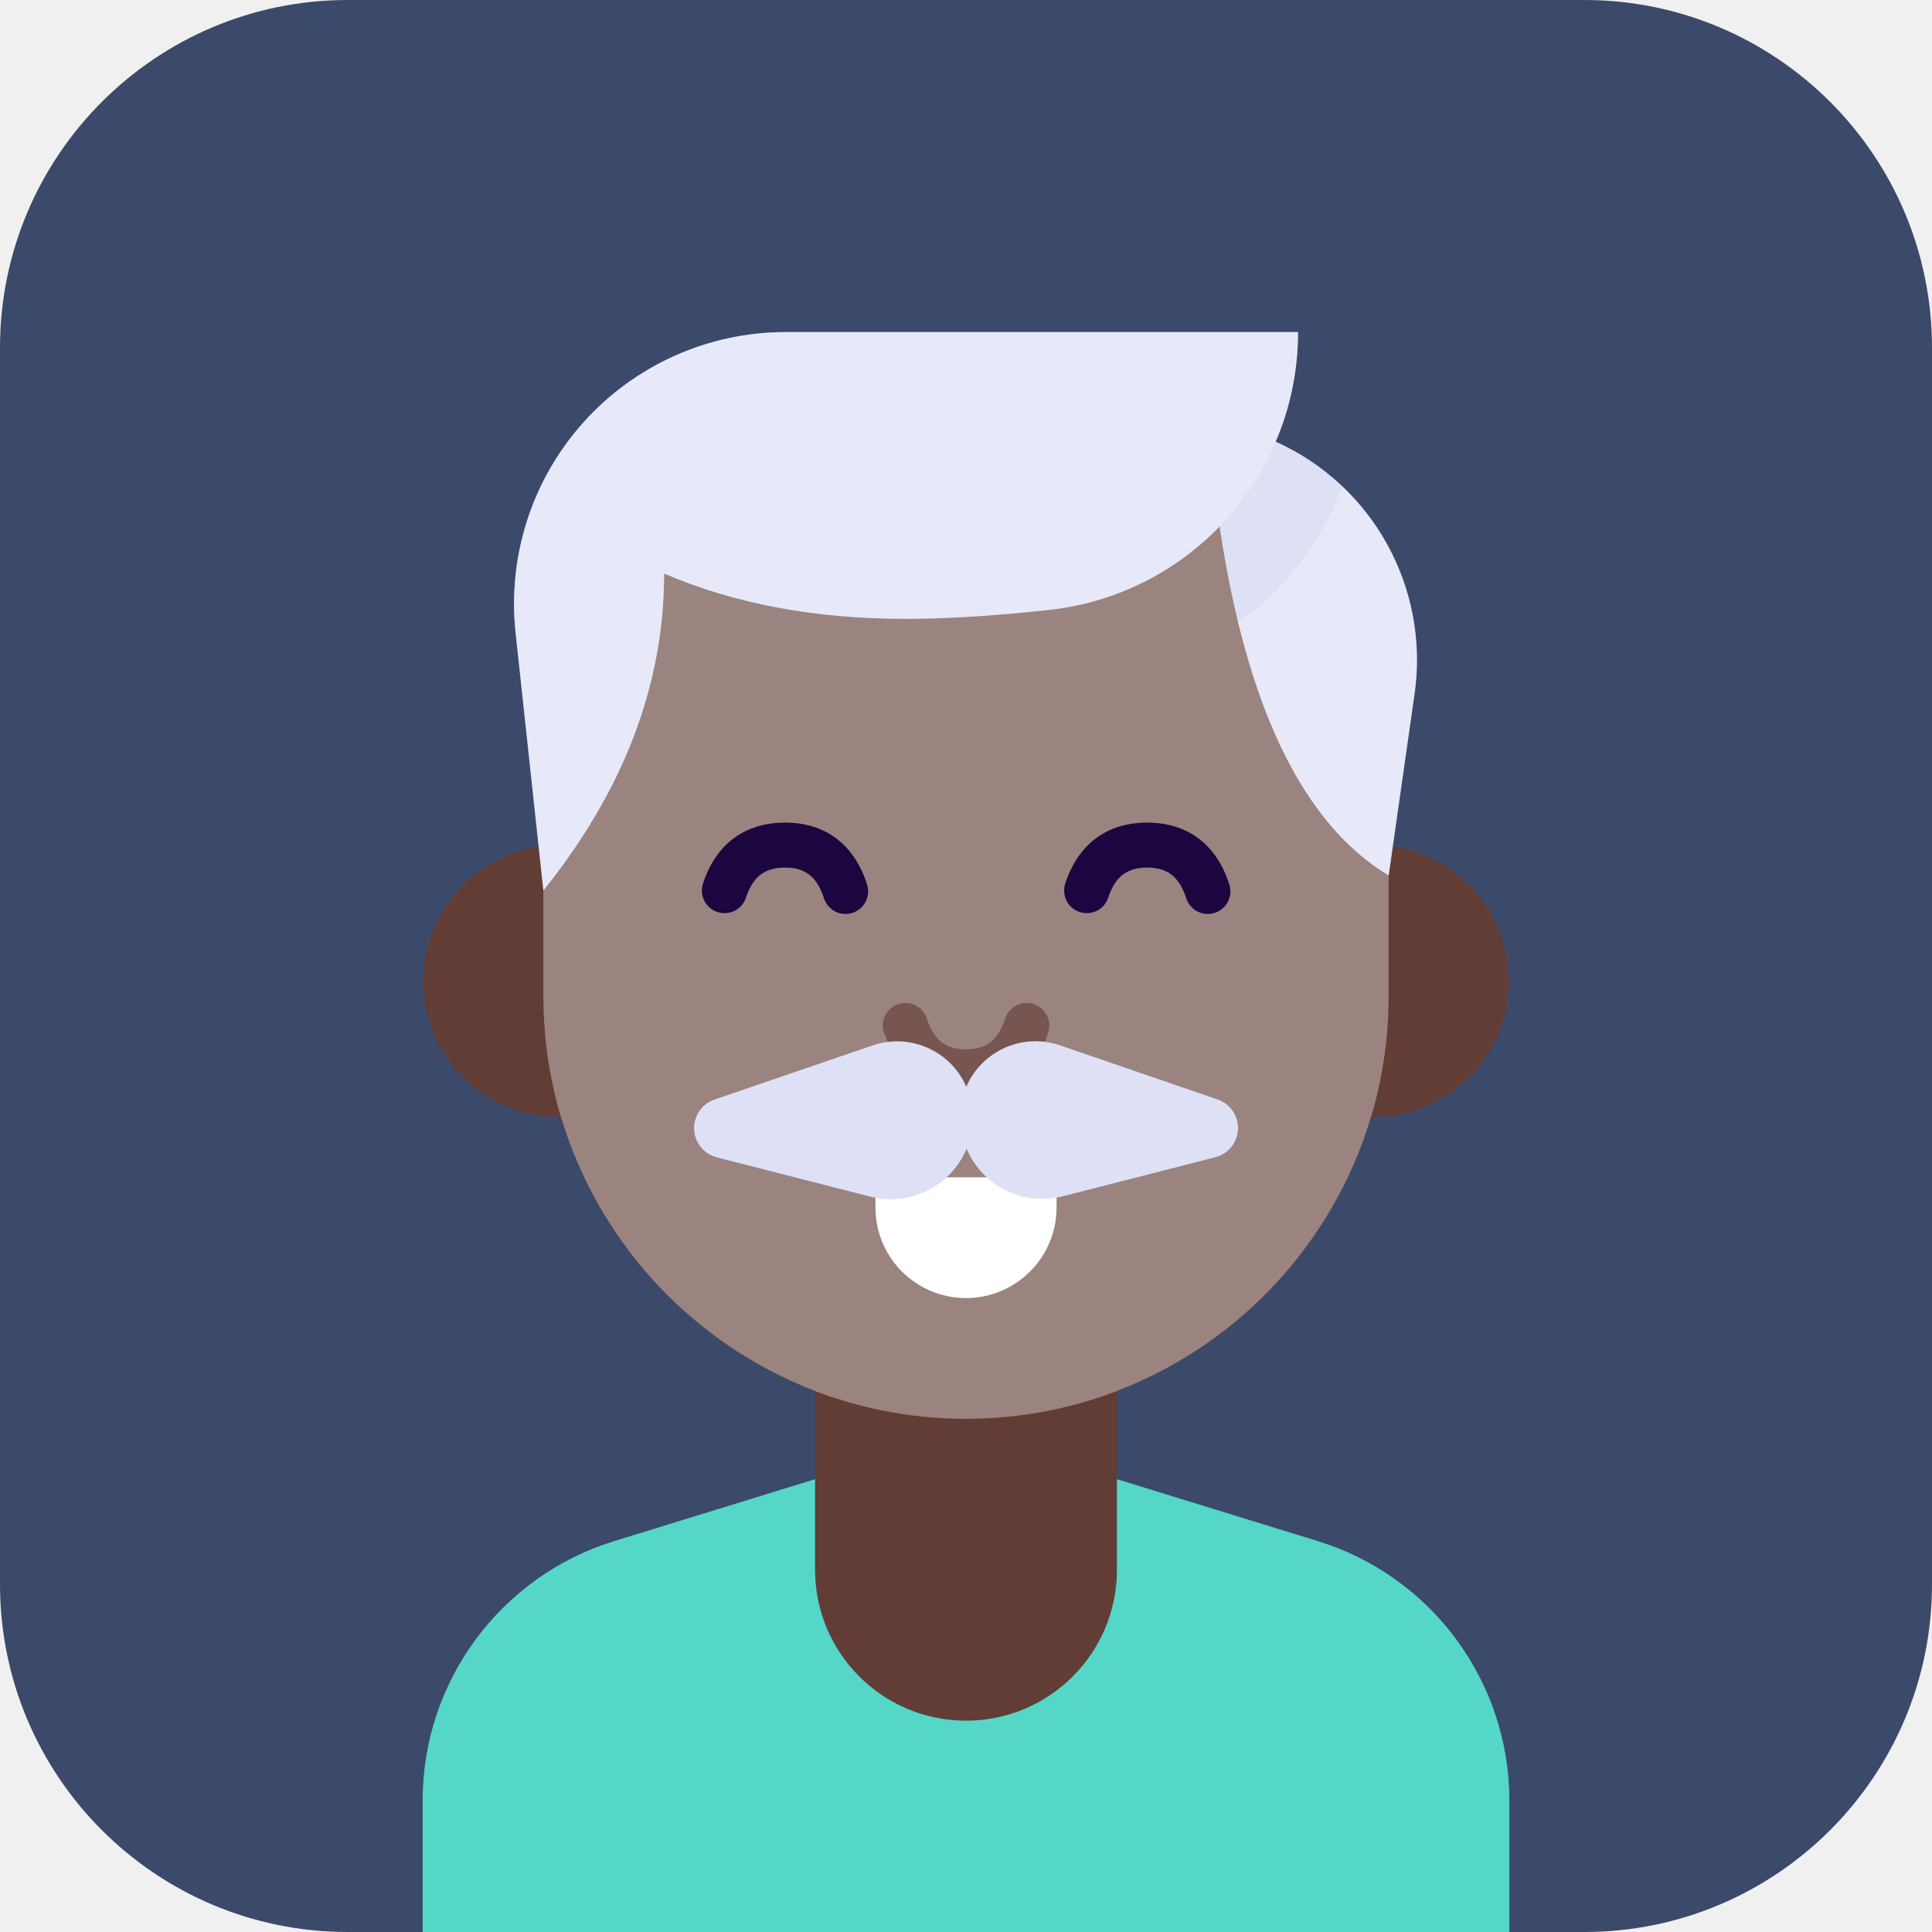
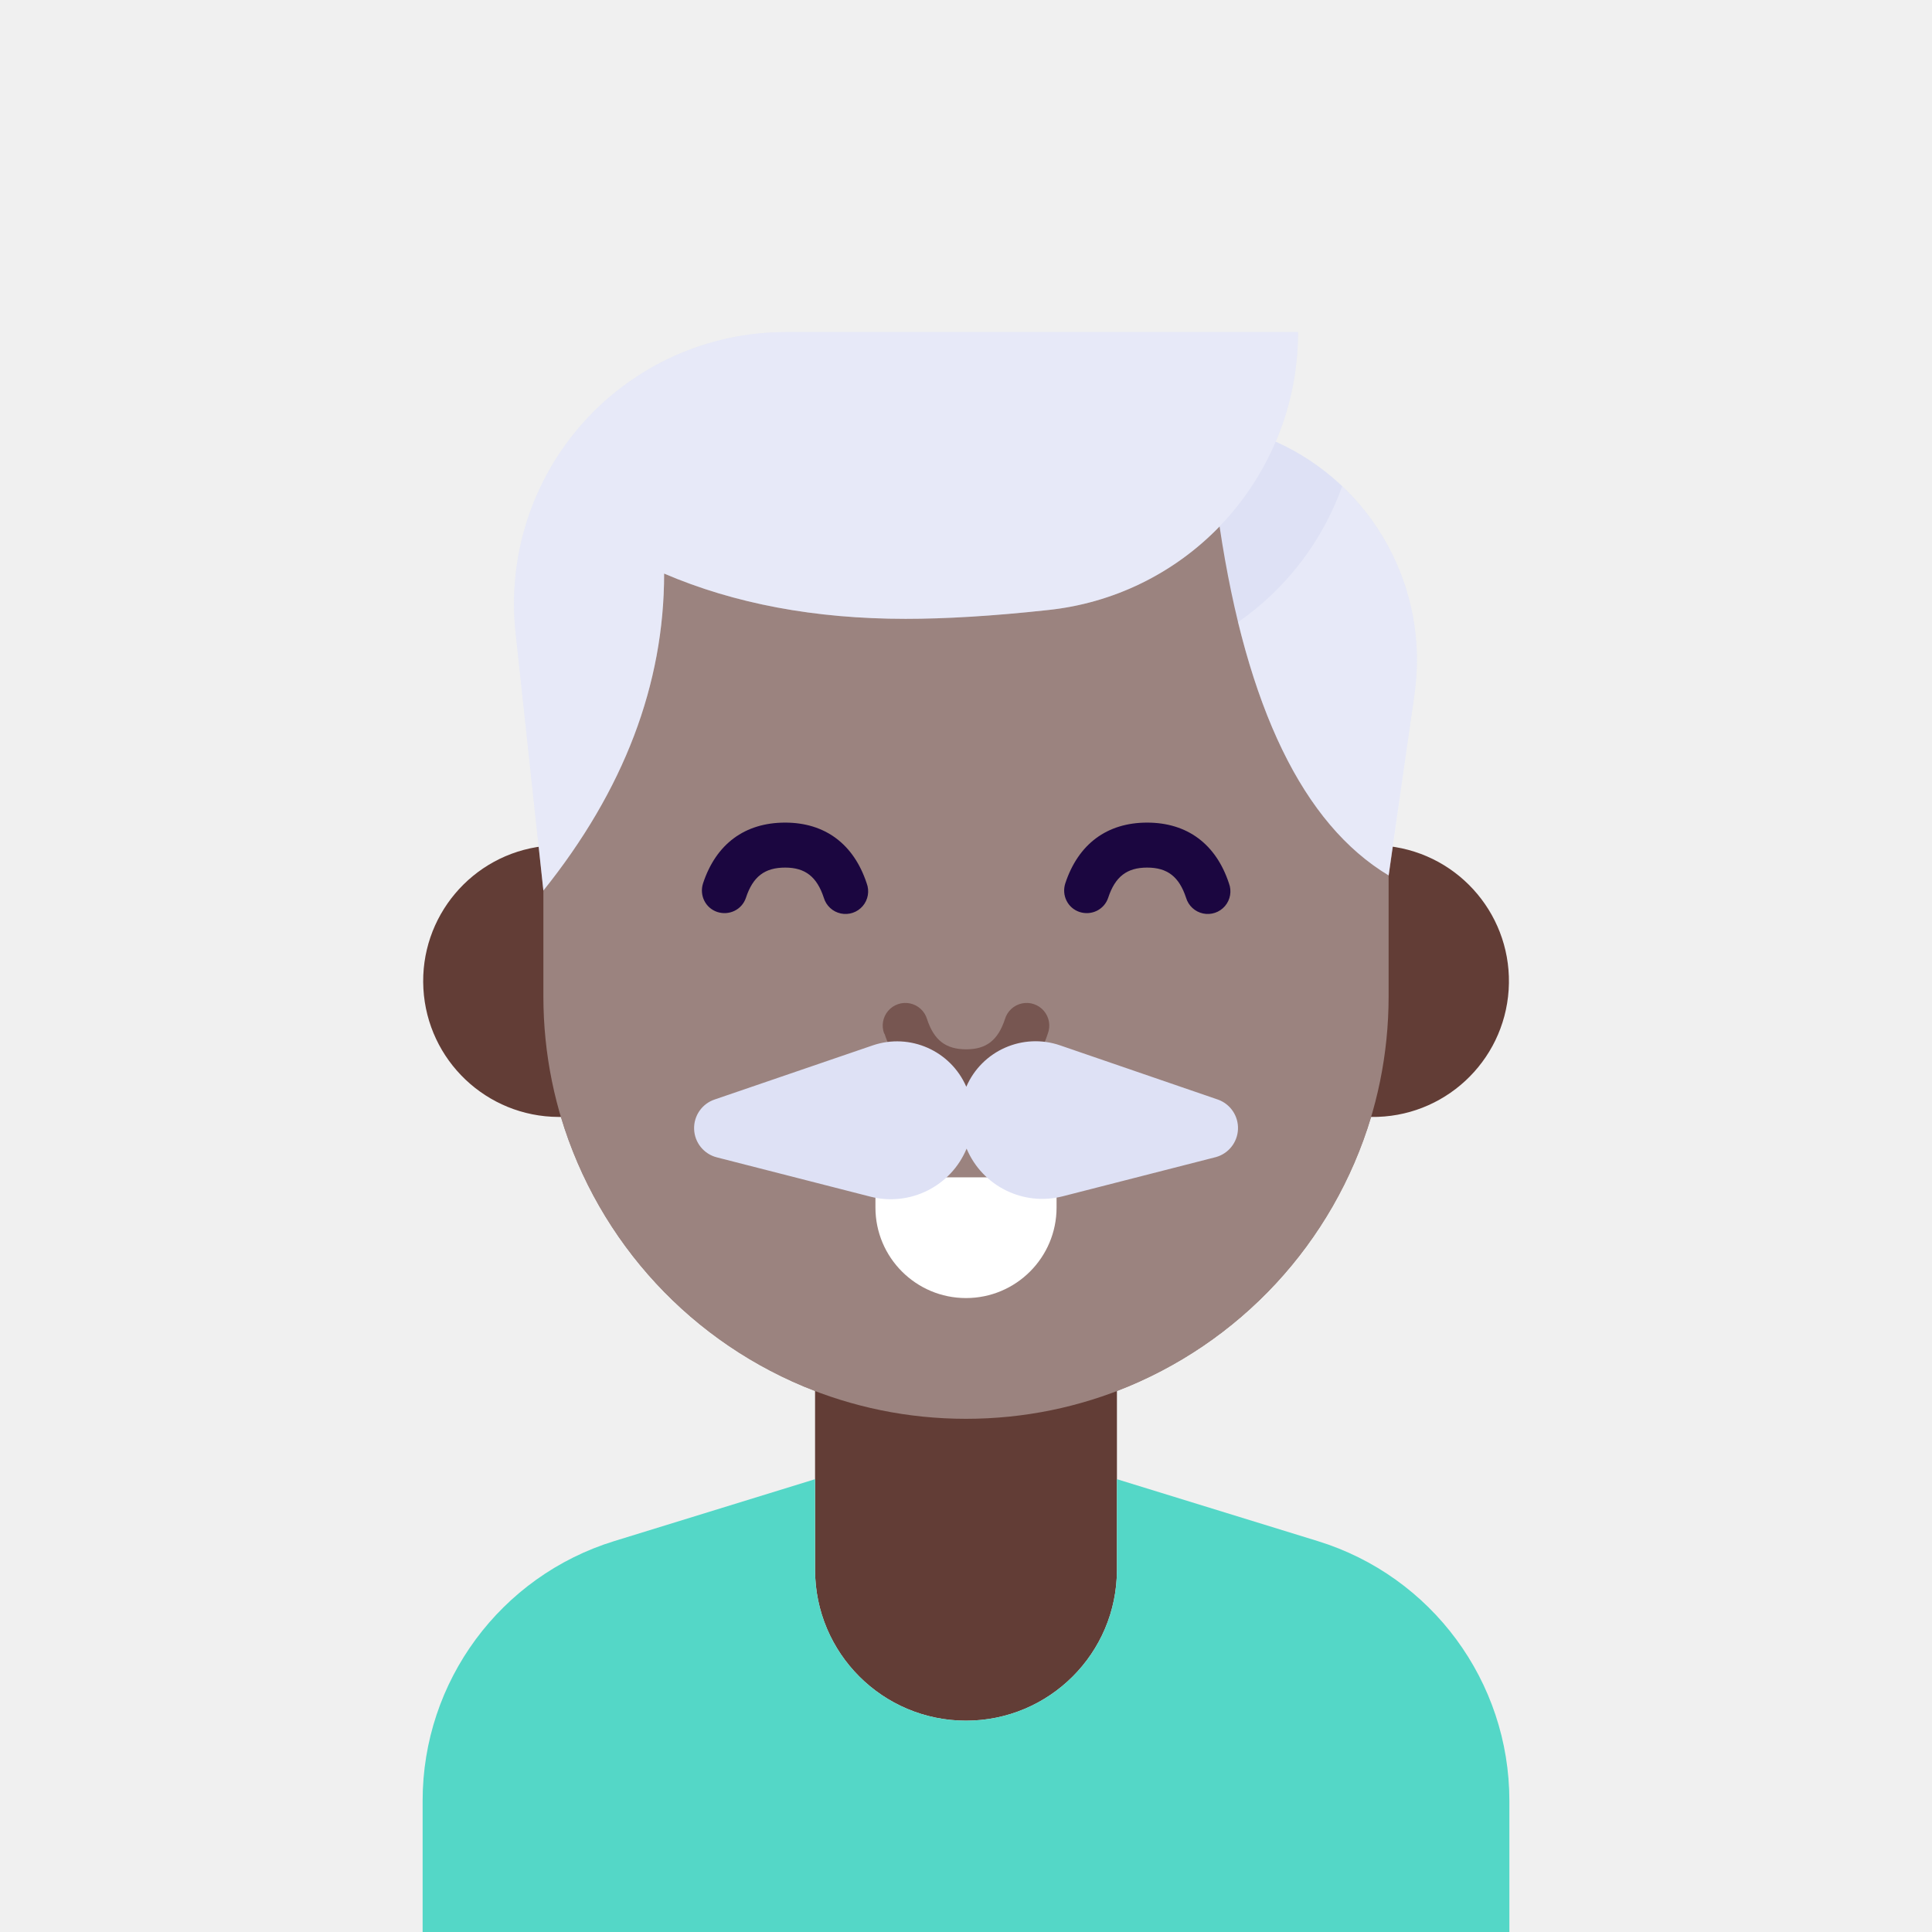
<svg xmlns="http://www.w3.org/2000/svg" viewBox="0 0 64 64" fill="none" shape-rendering="auto" width="128" height="128">
  <mask id="viewboxMask">
    <rect width="64" height="64" rx="11.52" ry="11.52" x="0" y="0" fill="#fff" />
  </mask>
  <g mask="url(#viewboxMask)">
-     <rect fill="#3b4a6b" width="64" height="64" x="0" y="0" />
    <path d="M37 46.08V52a5 5 0 0 1-10 0v-5.92A14.04 14.04 0 0 1 18.58 37h-.08a4.5 4.5 0 0 1-.5-8.97V27a14 14 0 1 1 28 0v1.03a4.5 4.5 0 0 1-.58 8.97A14.04 14.04 0 0 1 37 46.08Z" fill="#623d36" />
    <mask id="personas-a" style="mask-type:luminance" maskUnits="userSpaceOnUse" x="14" y="13" width="36" height="44">
      <path d="M37 46.08V52a5 5 0 0 1-10 0v-5.92A14.04 14.04 0 0 1 18.58 37h-.08a4.5 4.5 0 0 1-.5-8.97V27a14 14 0 1 1 28 0v1.03a4.5 4.5 0 0 1-.58 8.97A14.04 14.04 0 0 1 37 46.08Z" fill="#fff" />
    </mask>
    <g mask="url(#personas-a)">
      <path d="M32 13a14 14 0 0 1 14 14v6a14 14 0 1 1-28 0v-6a14 14 0 0 1 14-14Z" fill="#fff" style="mix-blend-mode:overlay" opacity=".36" />
    </g>
    <g transform="translate(20 24)">
      <path d="M3.76 6.21c.4.13.82-.08.95-.47.23-.7.62-1 1.3-1 .66 0 1.05.3 1.28 1a.75.75 0 1 0 1.42-.48c-.43-1.3-1.38-2.01-2.7-2.01-1.34 0-2.29.71-2.72 2.01-.13.4.08.82.47.95ZM15.76 6.21c.4.13.82-.08.95-.47.23-.7.62-1 1.29-1s1.06.3 1.29 1a.75.75 0 1 0 1.42-.48c-.43-1.3-1.38-2.01-2.71-2.01s-2.28.71-2.71 2.01c-.13.4.08.82.47.95Z" fill="#1B0640" />
    </g>
    <g transform="translate(2 2)">
      <path d="M40.26 12.63a7.93 7.93 0 0 1 4.6 8.35L44 27c-2.83-1.7-4.7-5.55-5.6-11.56a9.24 9.24 0 0 1-5.7 2.77c-1.82.2-3.39.29-4.7.29-3 0-5.67-.5-8-1.5 0 3.67-1.33 7.17-4 10.5l-.92-8.53A9 9 0 0 1 24.03 9H41c0 1.28-.26 2.51-.74 3.63Z" fill="#dee1f5" />
      <path d="M40.26 12.63c.48-1.12.74-2.35.74-3.63H24.03a9 9 0 0 0-8.95 9.97L16 27.5c2.67-3.33 4-6.83 4-10.5 2.33 1 5 1.5 8 1.5 1.31 0 2.88-.1 4.7-.29a9.24 9.24 0 0 0 7.56-5.58ZM44.88 20.84a7.91 7.91 0 0 0-2.42-6.73 9.29 9.29 0 0 1-3.45 4.5c1.04 4.22 2.7 7.01 5 8.39l.85-6.02.02-.14Z" style="mix-blend-mode:overlay" opacity=".26" fill="#fff" />
    </g>
    <g transform="translate(11 44)">
      <path d="M16 5v3a5 5 0 0 0 10 0V5l6.65 2.05a9 9 0 0 1 6.35 8.6V20H3v-4.35a9 9 0 0 1 6.35-8.6L16 5Z" fill="#54d7c7" />
    </g>
    <g transform="translate(23 36)">
      <path d="M6 3h6v1a3 3 0 0 1-6 0V3Z" fill="#fff" />
    </g>
    <g transform="translate(24 28)">
      <path d="M5.29 6.24a.75.75 0 1 1 1.42-.48c.23.7.62 1 1.3 1 .66 0 1.05-.3 1.28-1a.75.75 0 1 1 1.42.48c-.42 1.3-1.37 2.01-2.7 2.01S5.72 7.54 5.3 6.24Z" fill="#000" style="mix-blend-mode:overlay" opacity=".36" />
    </g>
    <g transform="translate(14 26)">
      <path d="M18.02 12.05a2.72 2.72 0 0 1-3.19 1.59l-5.08-1.3a1 1 0 0 1-.07-1.92l5.23-1.79a2.5 2.5 0 0 1 3.1 1.37 2.5 2.5 0 0 1 3.11-1.37l5.24 1.8a1 1 0 0 1-.08 1.9l-5.08 1.3a2.72 2.72 0 0 1-3.18-1.58Z" fill="#dee1f5" />
    </g>
  </g>
</svg>
